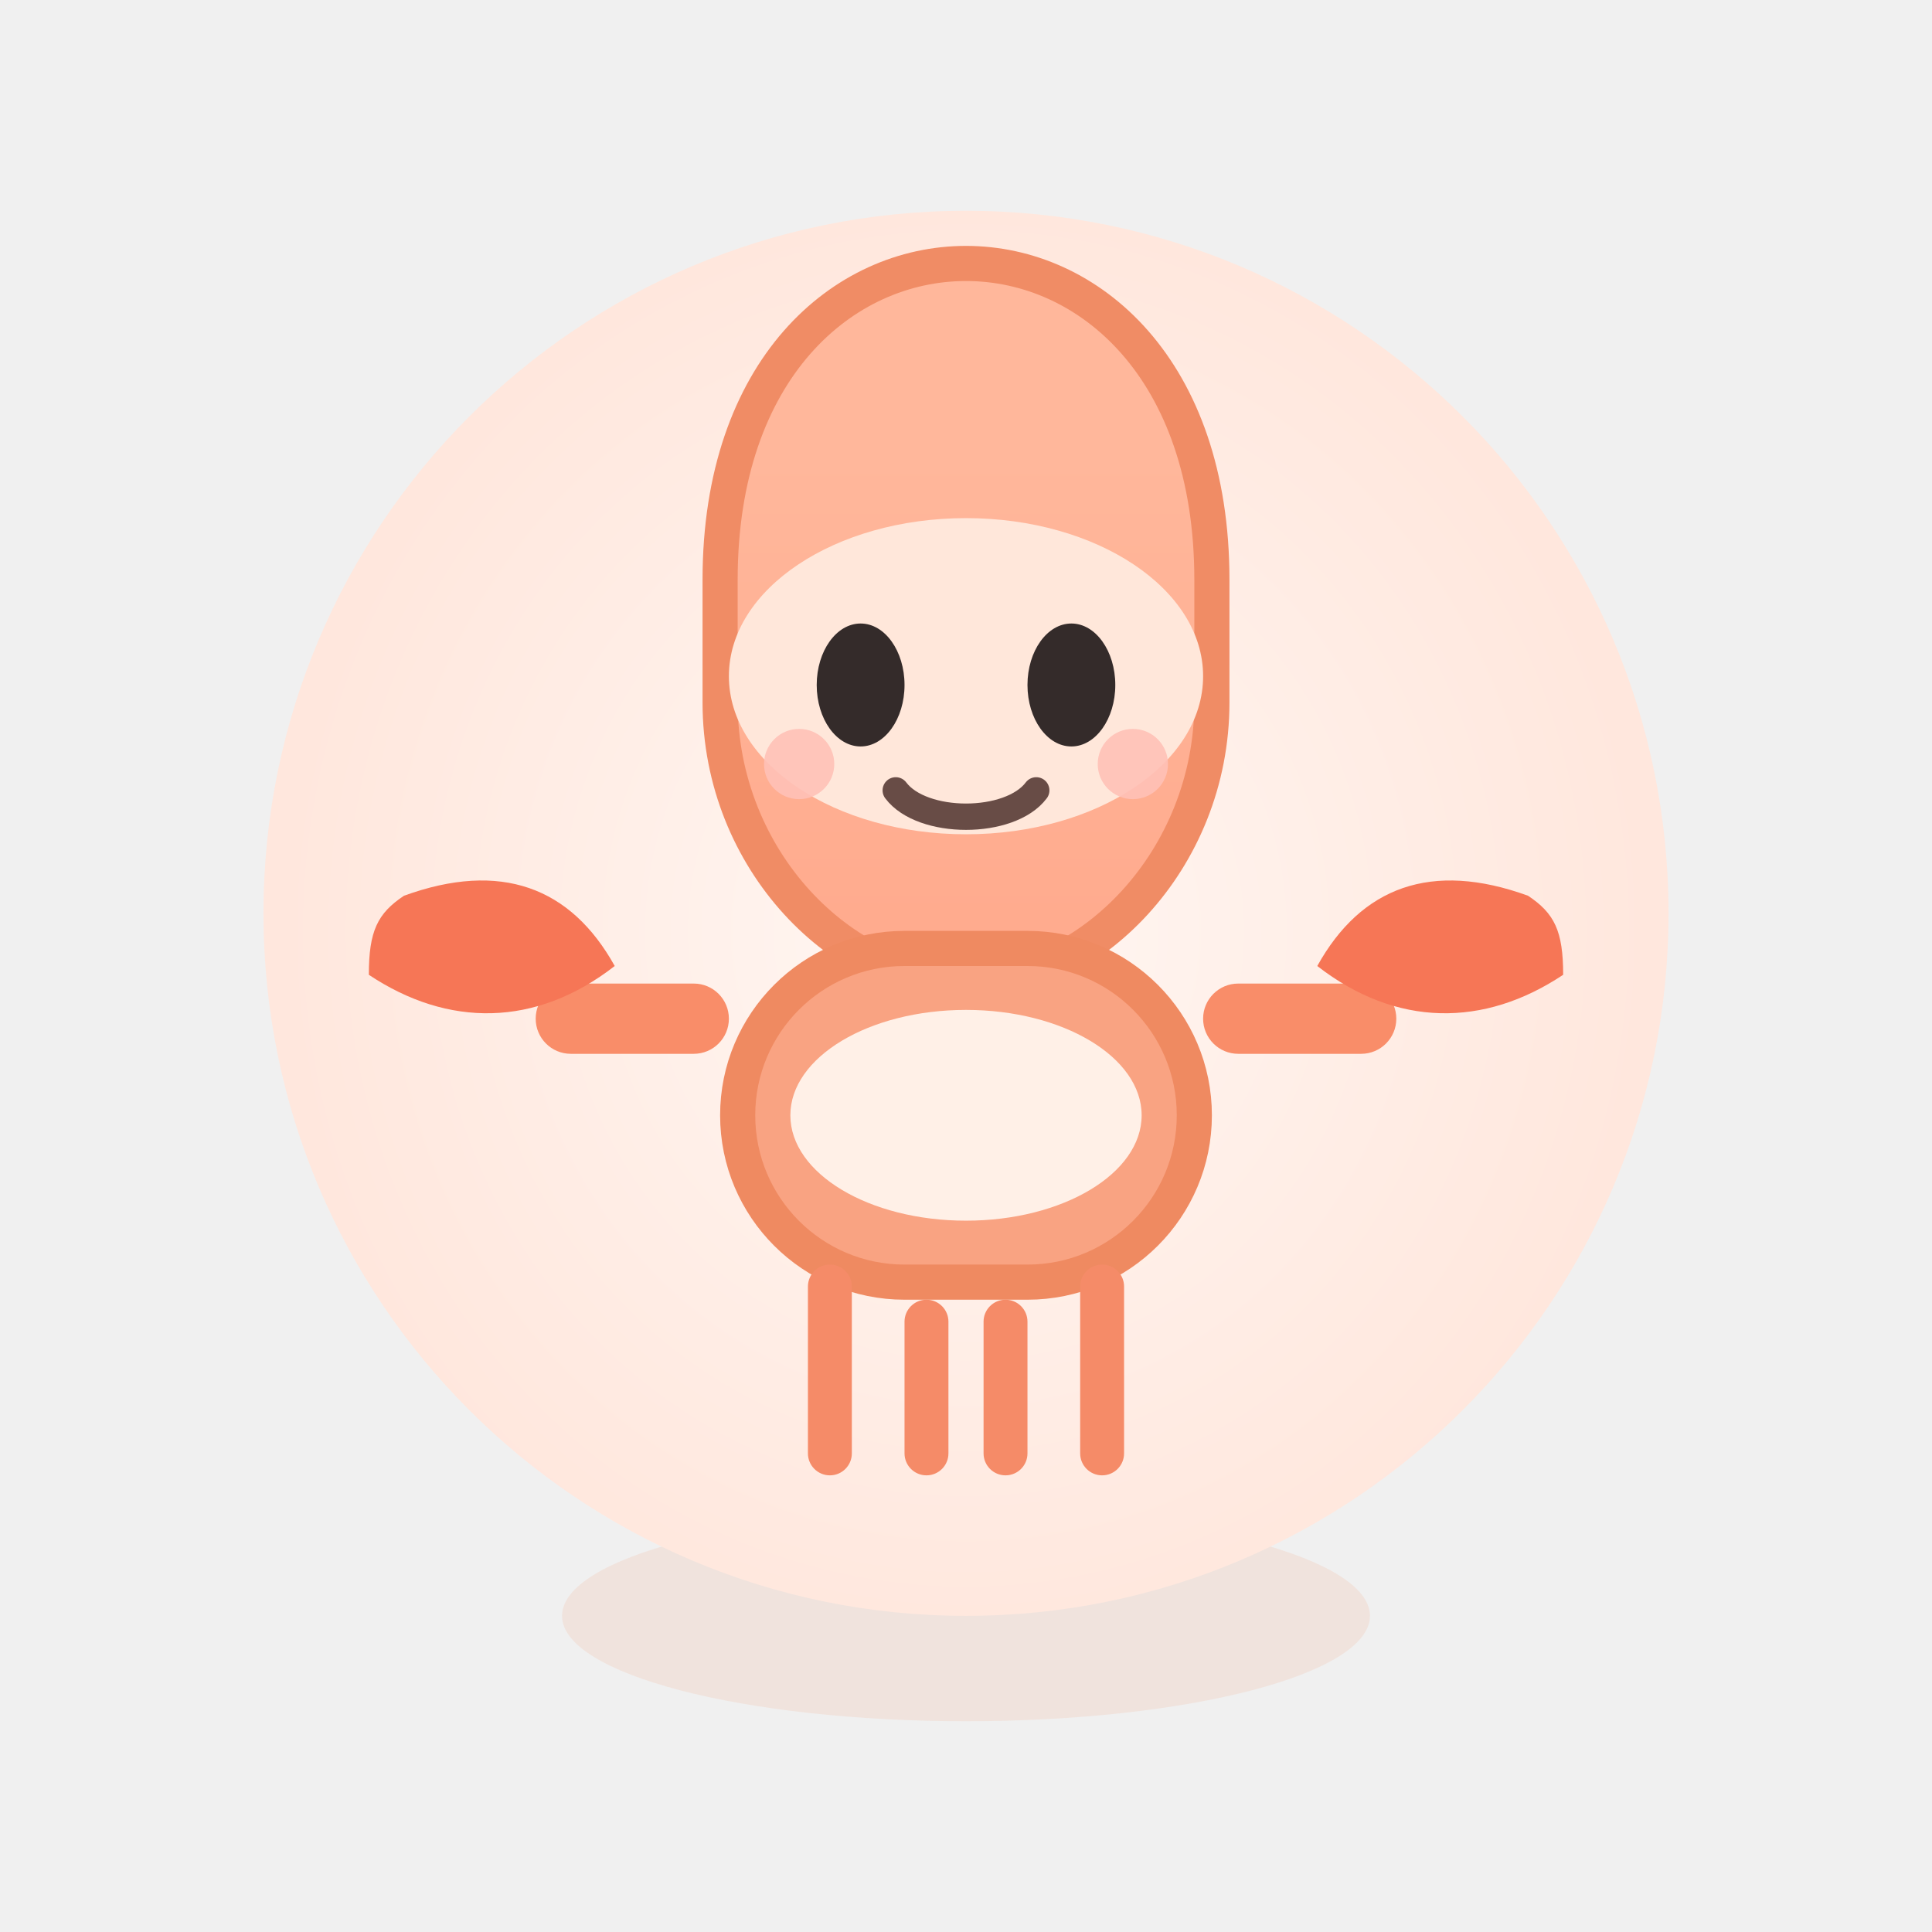
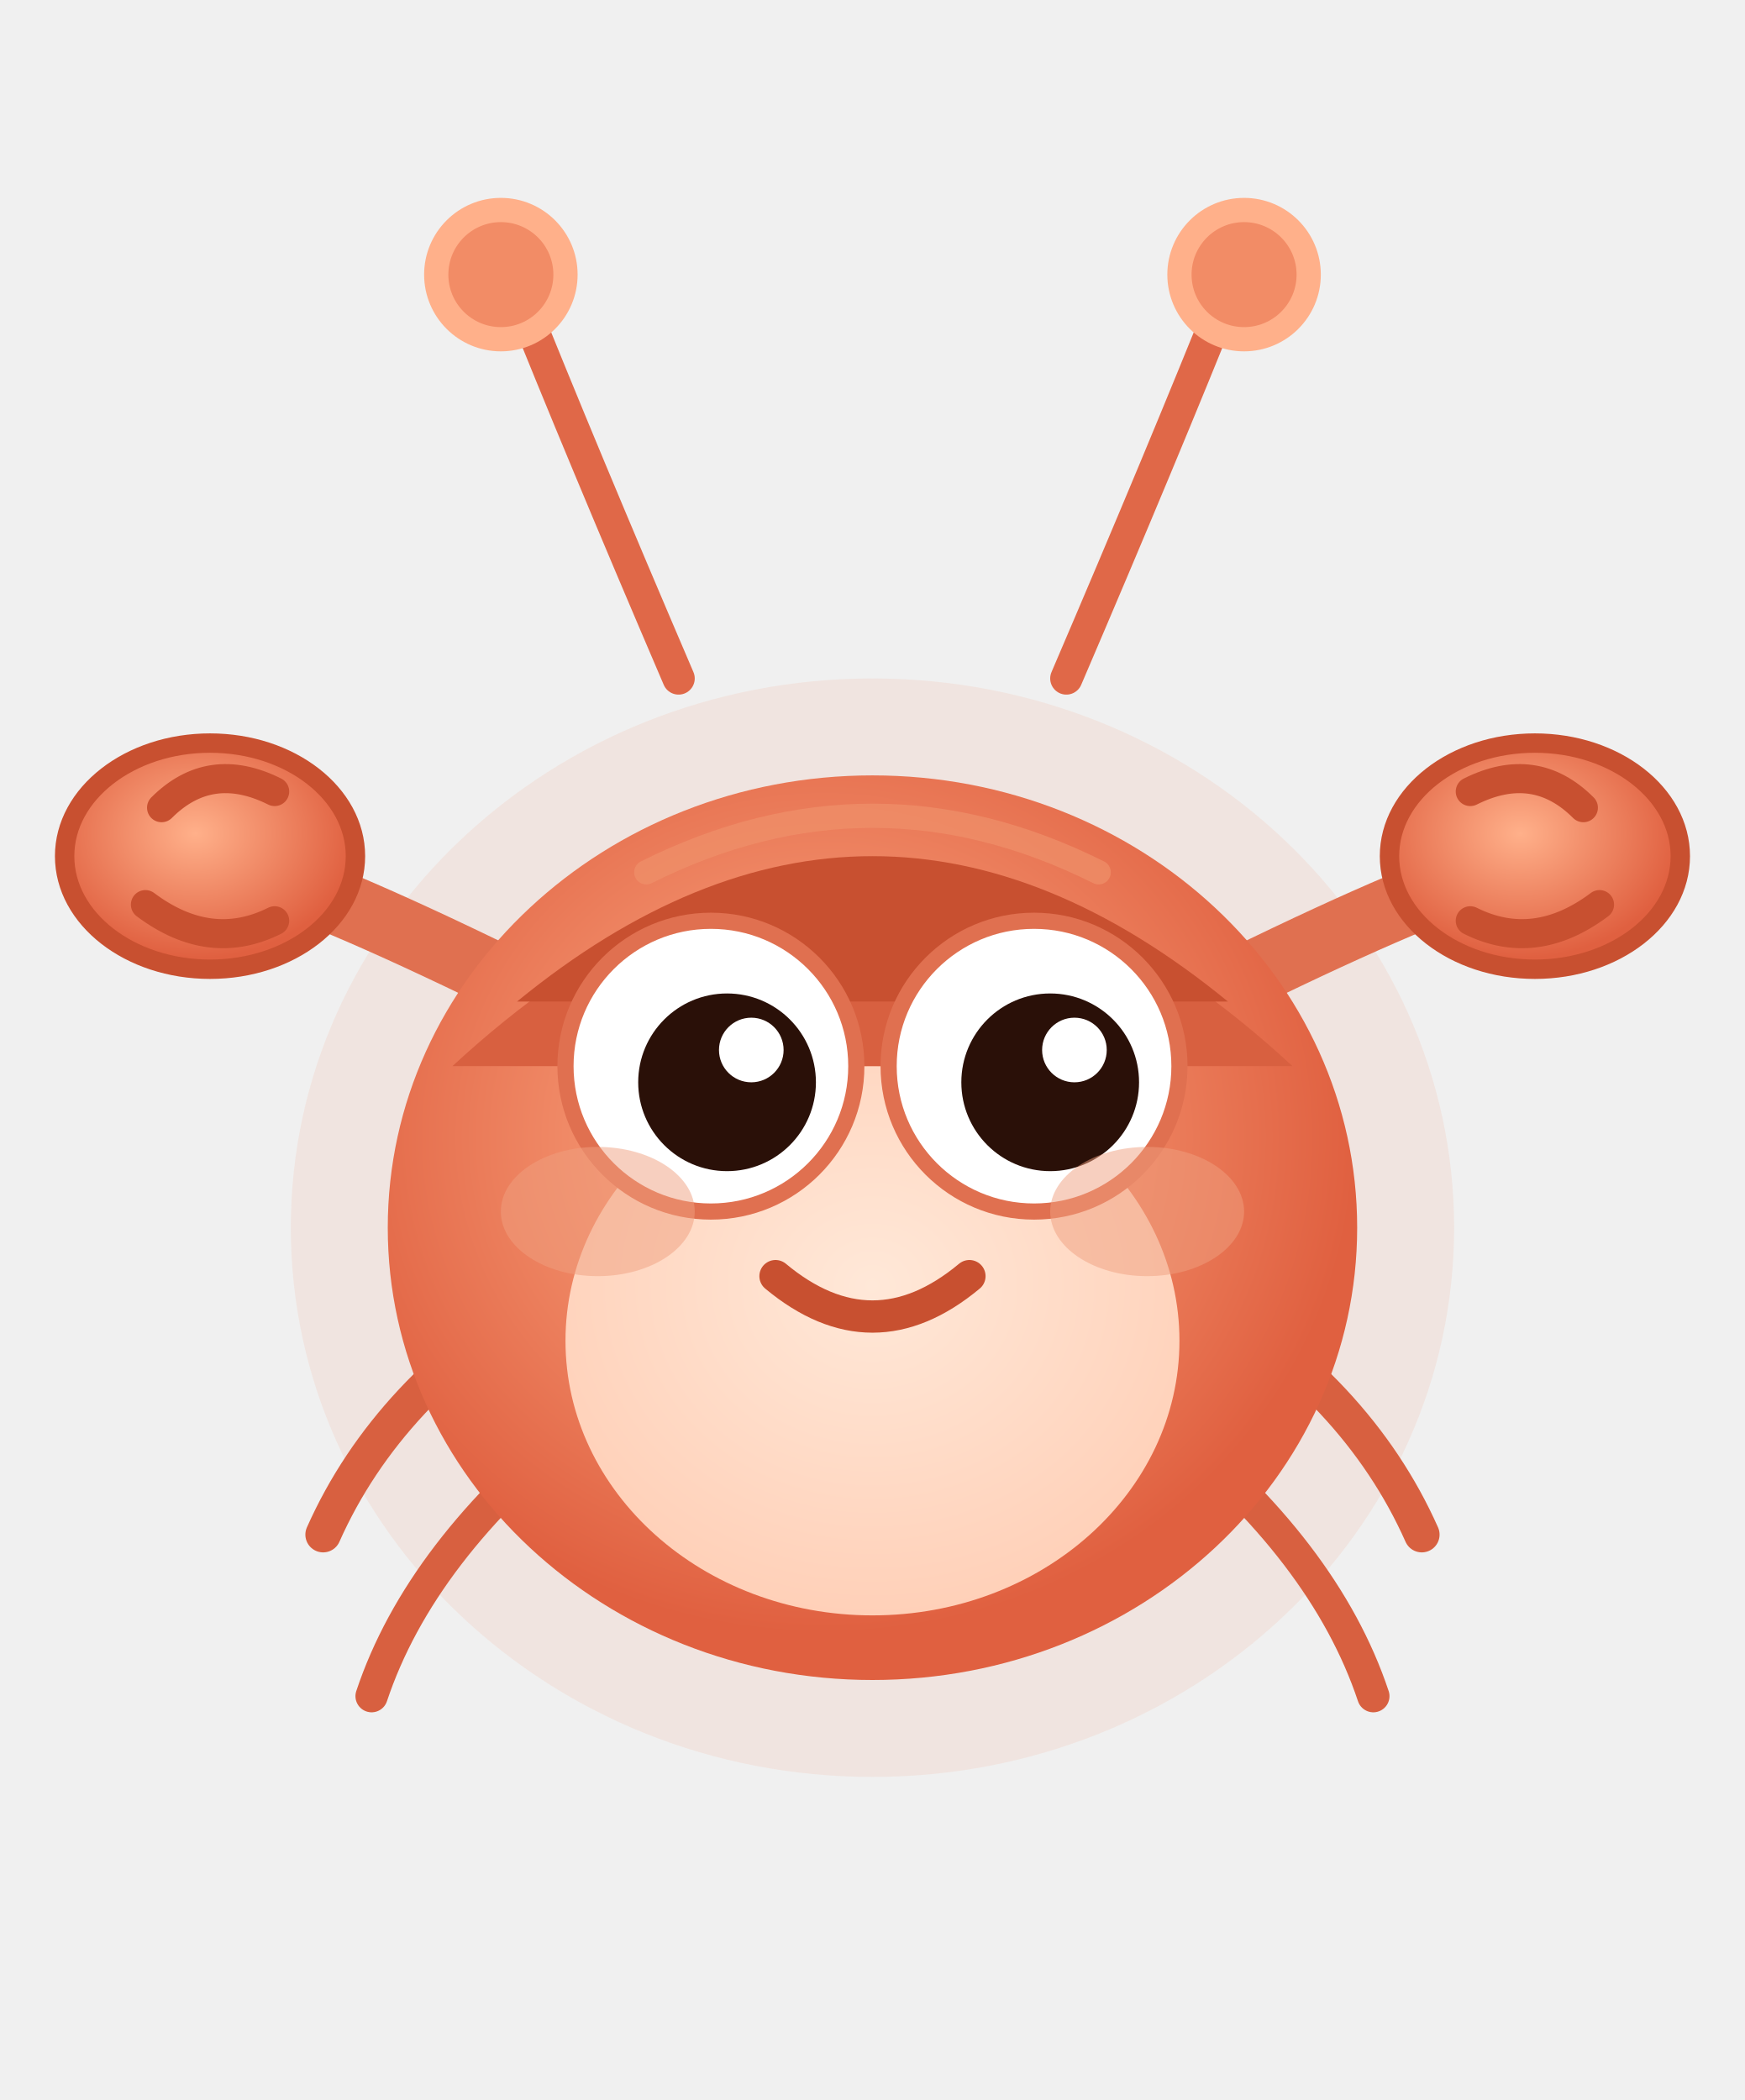
- <svg xmlns="http://www.w3.org/2000/svg" width="220" height="220" viewBox="0 0 220 220" fill="none">
+ <svg width="108" height="130" viewBox="0 0 108 130">
  <defs>
-     <radialGradient id="hatch-bg" cx="0" cy="0" r="1" gradientUnits="userSpaceOnUse" gradientTransform="translate(110 106) rotate(90) scale(82 78)">
-       <stop stop-color="#FFF7F3" />
-       <stop offset="1" stop-color="#FFE7DD" />
+     <radialGradient id="sg-body" cx="45%" cy="40%" r="55%">
+       <stop offset="0%" stop-color="#FFB08A" />
+       <stop offset="100%" stop-color="#E06040" />
    </radialGradient>
-     <linearGradient id="hatch-shell" x1="110" y1="52" x2="110" y2="174" gradientUnits="userSpaceOnUse">
-       <stop stop-color="#FFB79B" />
-       <stop offset="1" stop-color="#FF9B7D" />
-     </linearGradient>
+     <radialGradient id="sg-belly" cx="50%" cy="40%" r="60%">
+       <stop offset="0%" stop-color="#FFE8D8" />
+       <stop offset="100%" stop-color="#FFD0B8" />
+     </radialGradient>
  </defs>
-   <ellipse cx="110" cy="184" rx="46" ry="12" fill="#F4B89D" fill-opacity=".22" />
-   <circle cx="110" cy="104" r="80" fill="url(#hatch-bg)" />
-   <path d="M82 66C82 42 96 30 110 30C124 30 138 42 138 66V80C138 98 124 112 110 112C96 112 82 98 82 80V66Z" fill="url(#hatch-shell)" stroke="#F08C65" stroke-width="4" />
-   <ellipse cx="110" cy="77" rx="27" ry="18" fill="#FFE7DA" />
-   <rect x="84" y="108" width="52" height="38" rx="19" fill="#F9A382" stroke="#EF8A61" stroke-width="4" />
-   <ellipse cx="110" cy="127" rx="20" ry="12" fill="#FFF0E7" />
-   <rect x="61" y="112" width="22" height="8" rx="4" fill="#F98D69" />
-   <rect x="137" y="112" width="22" height="8" rx="4" fill="#F98D69" />
-   <path d="M46 102C57 98 65 101 70 110C61 117 51 117 42 111C42 106 43 104 46 102Z" fill="#F67656" />
-   <path d="M174 102C163 98 155 101 150 110C159 117 169 117 178 111C178 106 177 104 174 102Z" fill="#F67656" />
-   <rect x="92" y="144" width="5" height="24" rx="2.5" fill="#F58B68" />
-   <rect x="103" y="148" width="5" height="20" rx="2.5" fill="#F58B68" />
-   <rect x="112" y="148" width="5" height="20" rx="2.5" fill="#F58B68" />
-   <rect x="123" y="144" width="5" height="24" rx="2.5" fill="#F58B68" />
-   <ellipse cx="98" cy="78" rx="5" ry="7" fill="#342B2A" />
-   <ellipse cx="122" cy="78" rx="5" ry="7" fill="#342B2A" />
-   <circle cx="91" cy="87" r="4" fill="#FFC1B7" opacity=".9" />
-   <circle cx="129" cy="87" r="4" fill="#FFC1B7" opacity=".9" />
-   <path d="M102 90C105 94 115 94 118 90" stroke="#684C46" stroke-width="3" stroke-linecap="round" />
+   <ellipse cx="54" cy="76" rx="36" ry="34" fill="#F28C66" opacity=".12" />
+   <path d="M42 42 Q36 28 32 18" stroke="#E06848" stroke-width="2" fill="none" stroke-linecap="round" />
+   <path d="M66 42 Q72 28 76 18" stroke="#E06848" stroke-width="2" fill="none" stroke-linecap="round" />
+   <circle cx="31" cy="17" r="4" fill="#F28C66" stroke="#FFB08A" stroke-width="1.5" />
+   <circle cx="77" cy="17" r="4" fill="#F28C66" stroke="#FFB08A" stroke-width="1.5" />
+   <path d="M34 80 Q24 86 20 95" stroke="#D86040" stroke-width="2.2" fill="none" stroke-linecap="round" />
+   <path d="M36 88 Q26 96 23 105" stroke="#D86040" stroke-width="2" fill="none" stroke-linecap="round" />
+   <path d="M74 80 Q84 86 88 95" stroke="#D86040" stroke-width="2.2" fill="none" stroke-linecap="round" />
+   <path d="M72 88 Q82 96 85 105" stroke="#D86040" stroke-width="2" fill="none" stroke-linecap="round" />
+   <path d="M34 62 Q22 56 16 54" stroke="#E07050" stroke-width="4" fill="none" stroke-linecap="round" />
+   <ellipse cx="13" cy="53" rx="9" ry="7" fill="url(#sg-body)" stroke="#C85030" stroke-width="1.2" />
+   <path d="M10 50 Q13 47 17 49" stroke="#C85030" stroke-width="1.8" fill="none" stroke-linecap="round" />
+   <path d="M9 56 Q13 59 17 57" stroke="#C85030" stroke-width="1.8" fill="none" stroke-linecap="round" />
+   <path d="M74 62 Q86 56 92 54" stroke="#E07050" stroke-width="4" fill="none" stroke-linecap="round" />
+   <ellipse cx="95" cy="53" rx="9" ry="7" fill="url(#sg-body)" stroke="#C85030" stroke-width="1.2" />
+   <path d="M98 50 Q95 47 91 49" stroke="#C85030" stroke-width="1.8" fill="none" stroke-linecap="round" />
+   <path d="M99 56 Q95 59 91 57" stroke="#C85030" stroke-width="1.8" fill="none" stroke-linecap="round" />
+   <ellipse cx="54" cy="76" rx="30" ry="28" fill="url(#sg-body)" />
+   <ellipse cx="54" cy="83" rx="19" ry="17" fill="url(#sg-belly)" />
+   <path d="M28 66 Q54 42 80 66" fill="#D86040" stroke="none" />
+   <path d="M32 62 Q54 44 76 62" fill="#C85030" stroke="none" />
+   <path d="M40 54 Q54 47 68 54" stroke="#F0906A" stroke-width="1.5" fill="none" opacity=".7" stroke-linecap="round" />
+   <circle cx="44" cy="66" r="9" fill="white" stroke="#E07050" stroke-width="1" />
+   <circle cx="64" cy="66" r="9" fill="white" stroke="#E07050" stroke-width="1" />
+   <circle cx="45" cy="67" r="5.5" fill="#2A1008" />
+   <circle cx="65" cy="67" r="5.5" fill="#2A1008" />
+   <circle cx="46.5" cy="65" r="2" fill="white" />
+   <circle cx="66.5" cy="65" r="2" fill="white" />
+   <ellipse cx="37" cy="75" rx="6" ry="4" fill="#F0A080" opacity=".5" />
+   <ellipse cx="71" cy="75" rx="6" ry="4" fill="#F0A080" opacity=".5" />
+   <path d="M48 79 Q54 84 60 79" stroke="#C85030" stroke-width="2" fill="none" stroke-linecap="round" />
</svg>
